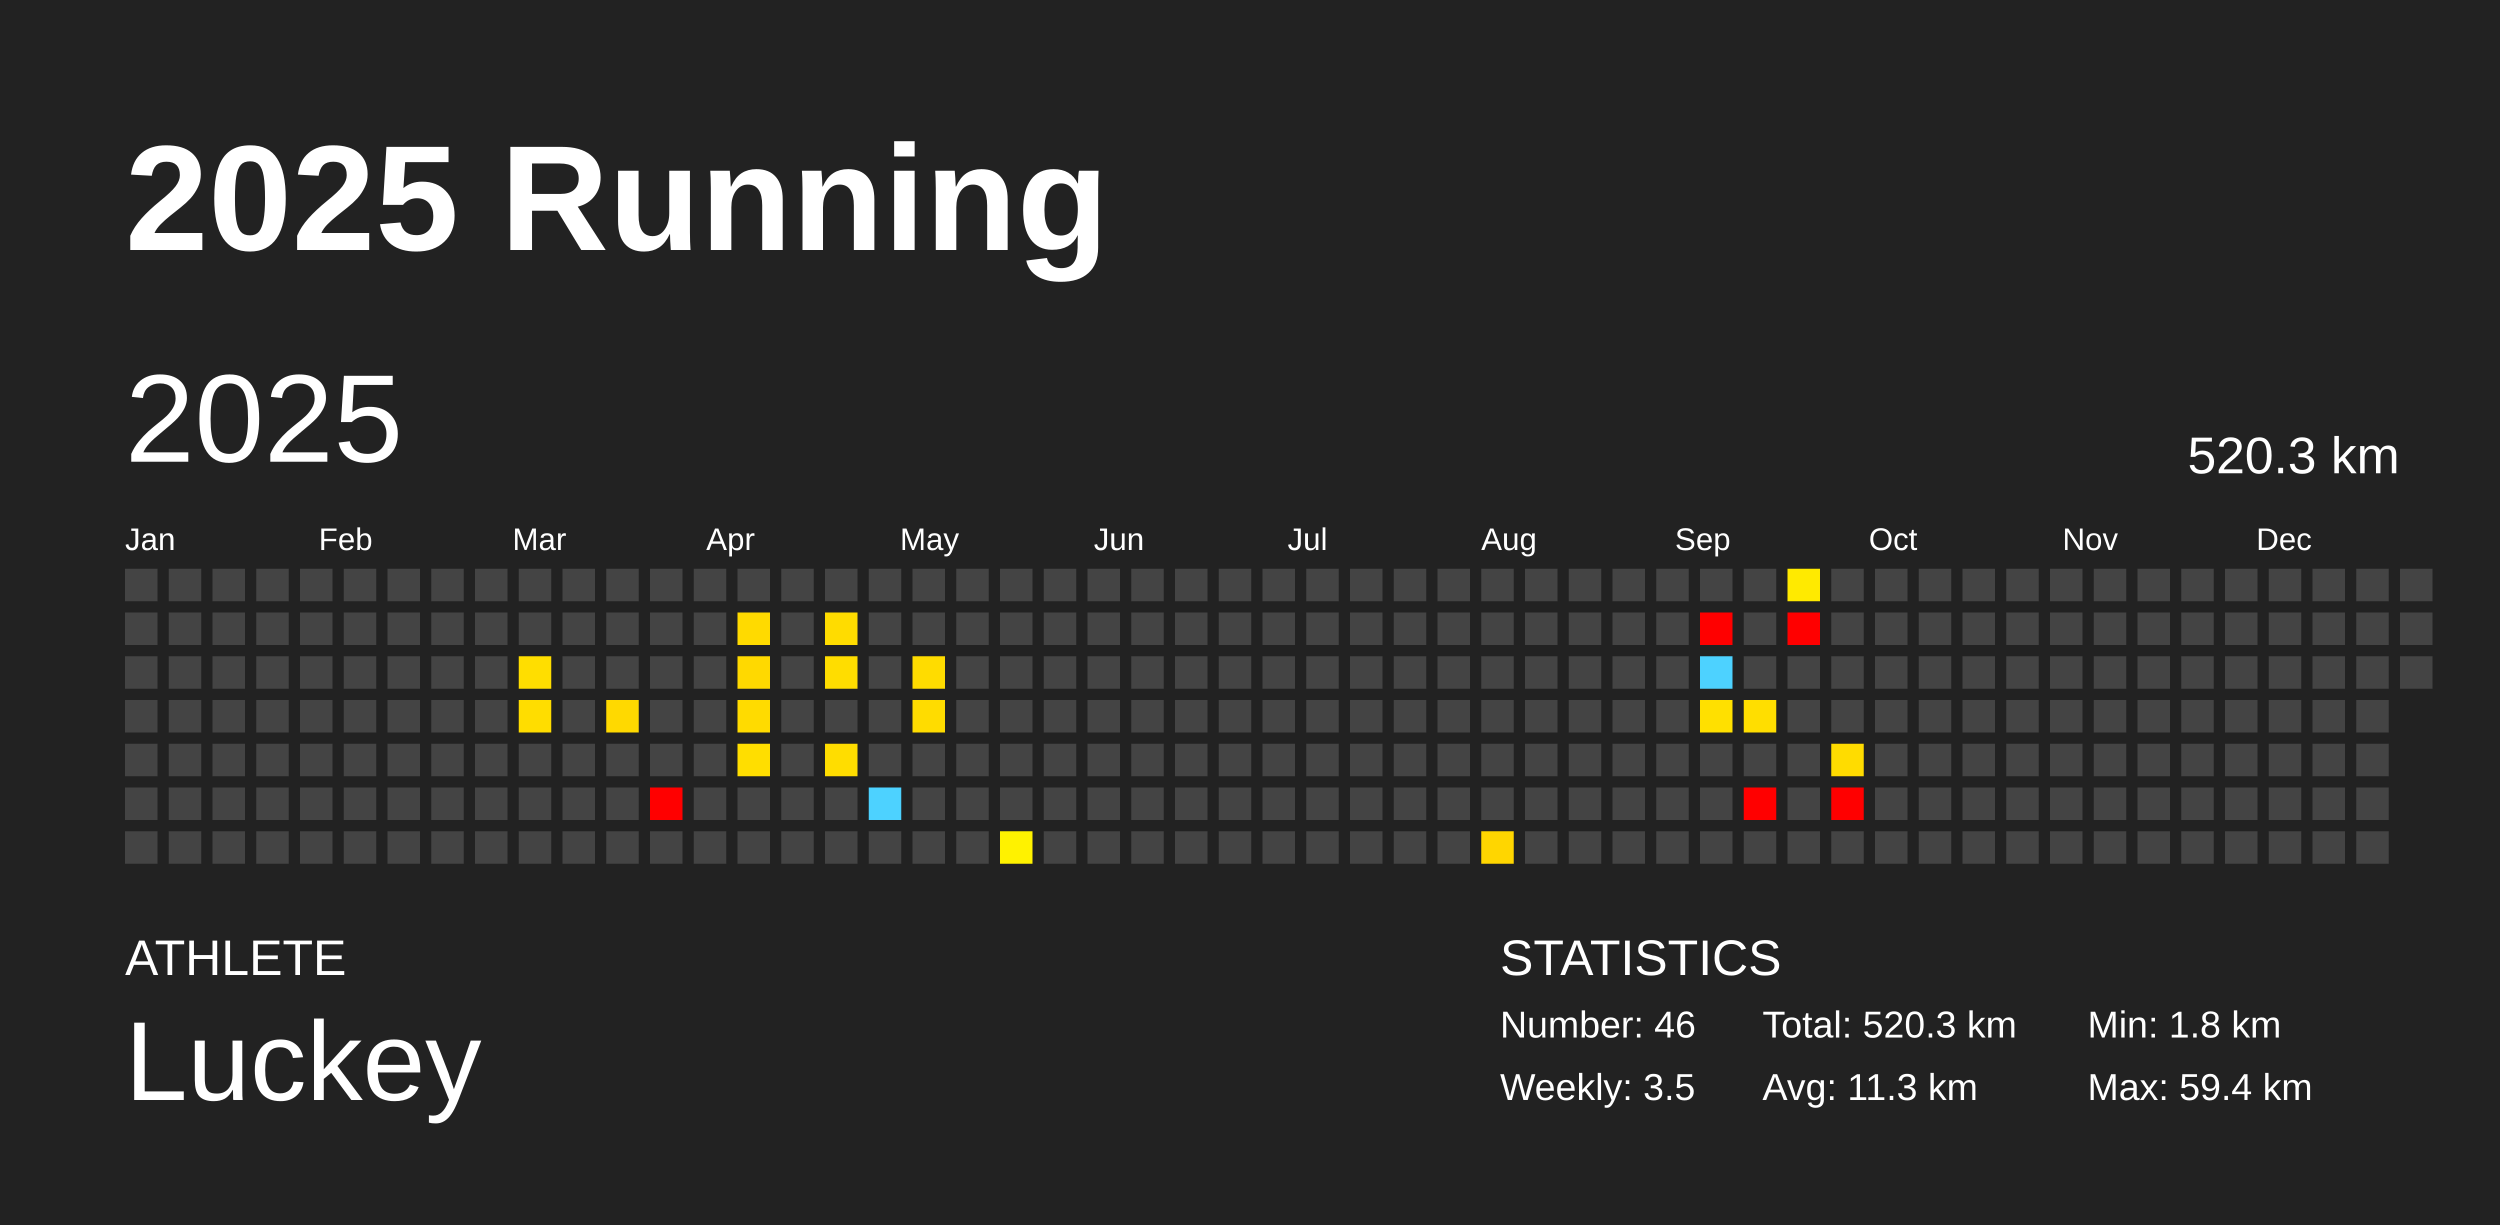
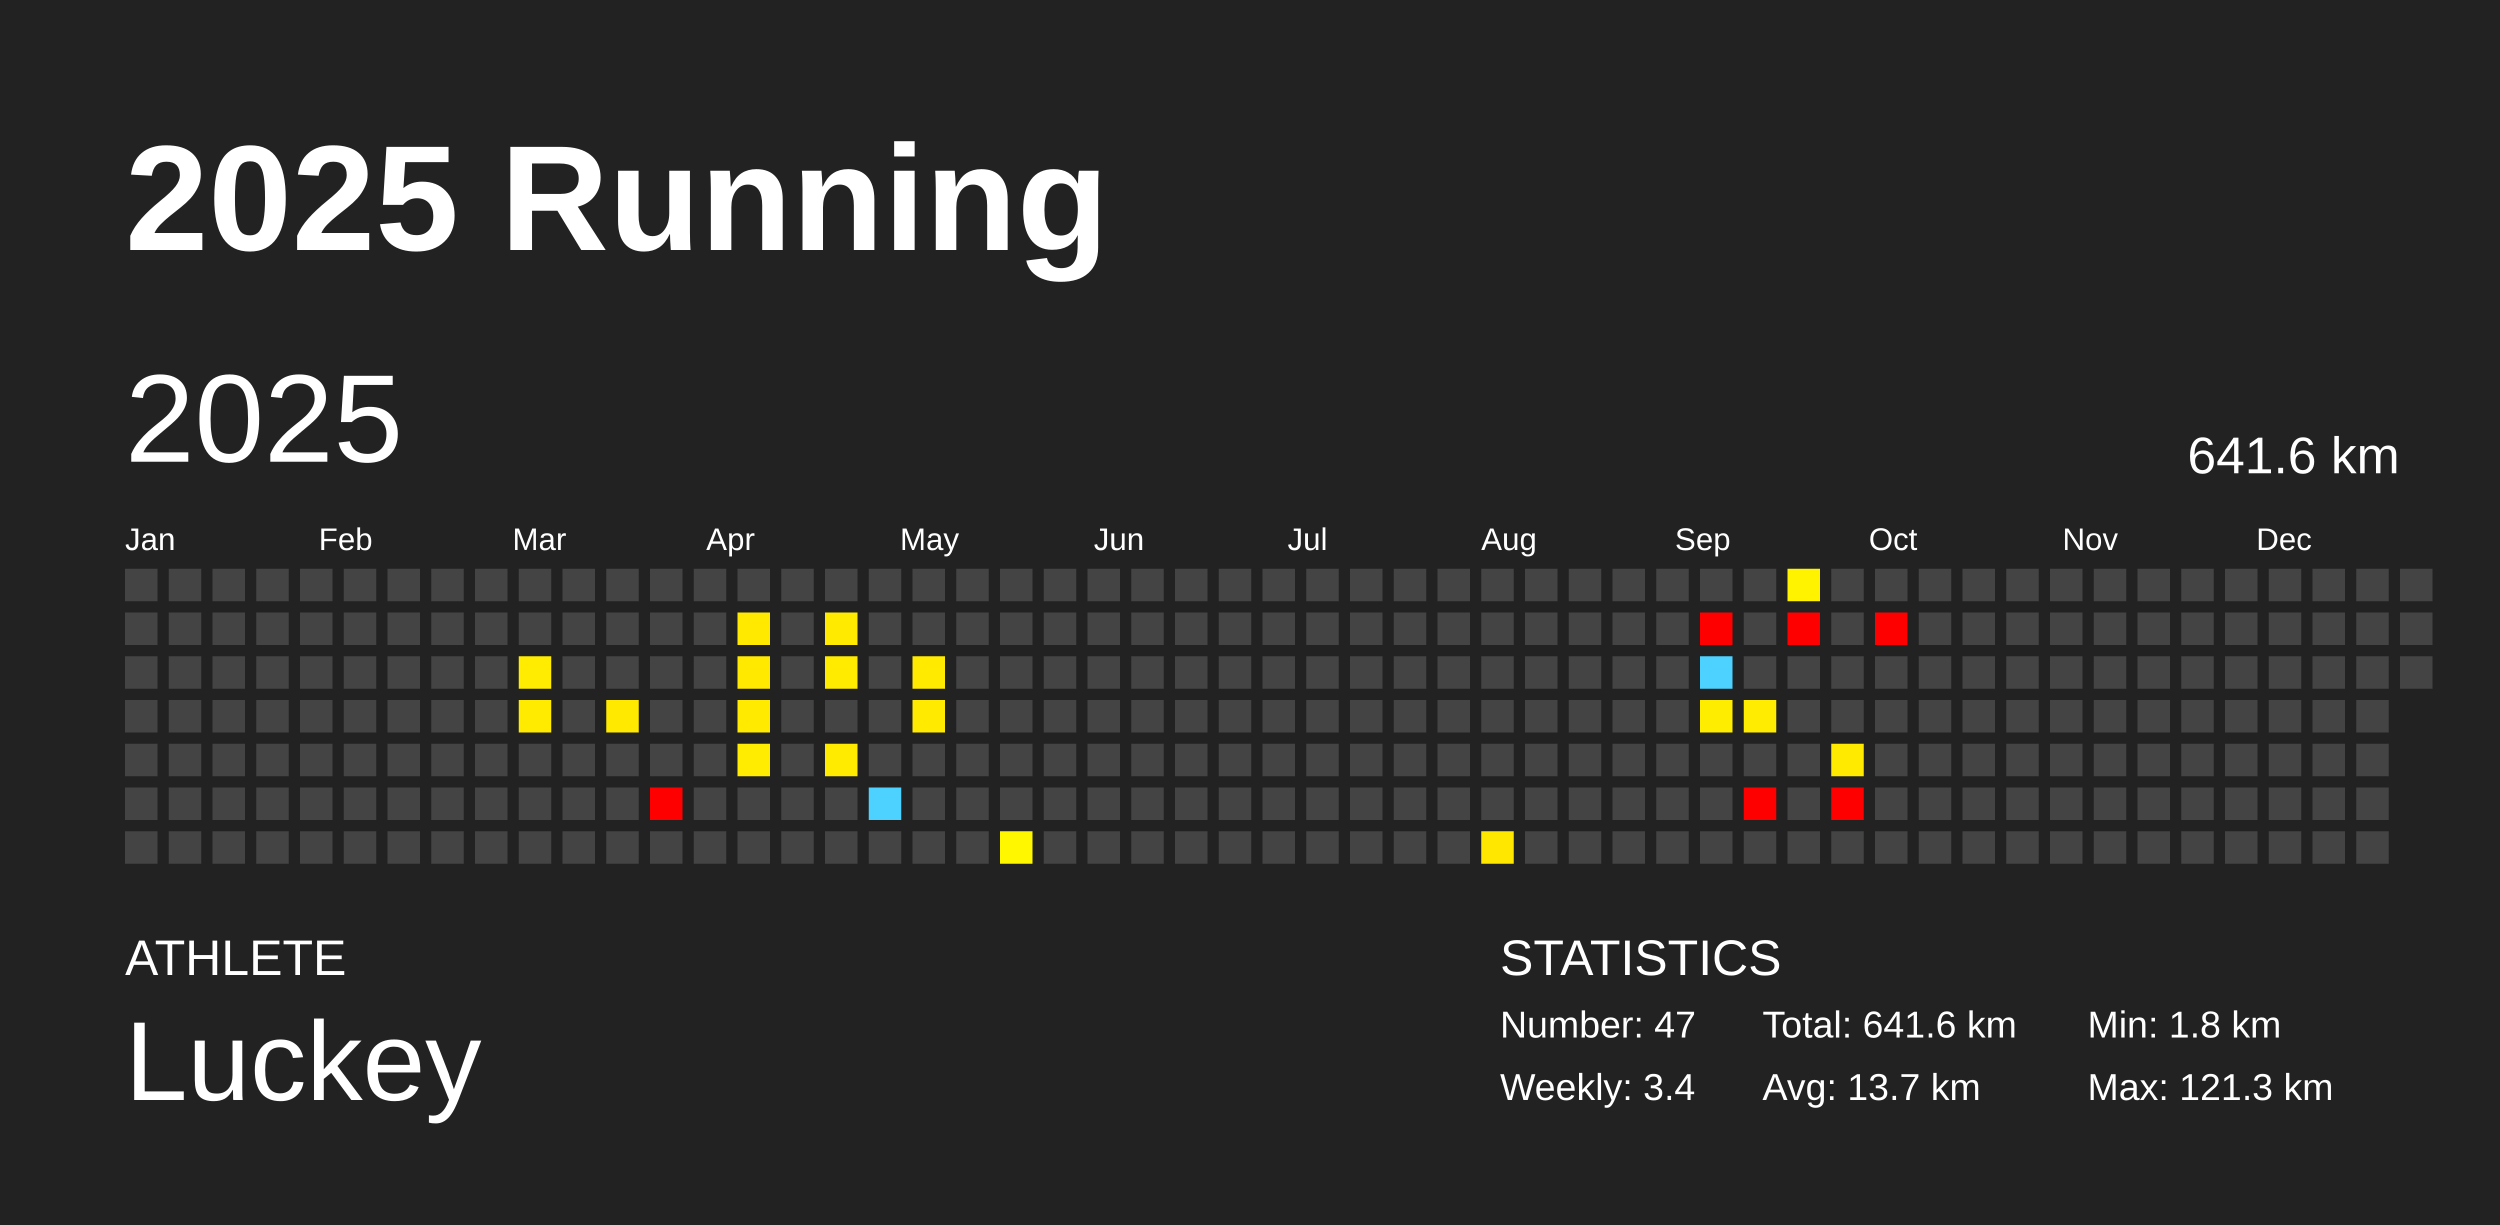
<svg xmlns="http://www.w3.org/2000/svg" baseProfile="full" height="98mm" version="1.1" viewBox="0,0,200,98" width="200mm">
  <defs />
  <rect fill="#222222" height="98" width="200" x="0" y="0" />
  <text fill="#FFFFFF" style="font-size:12px; font-family:Arial; font-weight:bold;" x="10" y="20">2025 Running</text>
  <text fill="#FFFFFF" style="font-size:4px; font-family:Arial" x="10" y="78">ATHLETE</text>
  <text fill="#FFFFFF" style="font-size:9px; font-family:Arial" x="10" y="88">Luckey</text>
  <text fill="#FFFFFF" style="font-size:4px; font-family:Arial" x="120" y="78">STATISTICS</text>
-   <text fill="#FFFFFF" style="font-size:3px; font-family:Arial" x="120" y="83">Number: 46</text>
-   <text fill="#FFFFFF" style="font-size:3px; font-family:Arial" x="120" y="88">Weekly: 3.5</text>
-   <text fill="#FFFFFF" style="font-size:3px; font-family:Arial" x="141" y="83">Total: 520.3 km</text>
-   <text fill="#FFFFFF" style="font-size:3px; font-family:Arial" x="141" y="88">Avg: 11.3 km</text>
+   <text fill="#FFFFFF" style="font-size:3px; font-family:Arial" x="120" y="83">Number: 47</text>
+   <text fill="#FFFFFF" style="font-size:3px; font-family:Arial" x="120" y="88">Weekly: 3.4</text>
+   <text fill="#FFFFFF" style="font-size:3px; font-family:Arial" x="141" y="83">Total: 641.6 km</text>
+   <text fill="#FFFFFF" style="font-size:3px; font-family:Arial" x="141" y="88">Avg: 13.7 km</text>
  <text fill="#FFFFFF" style="font-size:3px; font-family:Arial" x="167" y="83">Min: 1.8 km</text>
-   <text fill="#FFFFFF" style="font-size:3px; font-family:Arial" x="167" y="88">Max: 59.4 km</text>
+   <text fill="#FFFFFF" style="font-size:3px; font-family:Arial" x="167" y="88">Max: 121.3 km</text>
  <text dominant-baseline="hanging" fill="#FFFFFF" style="font-size:10.0px; font-family:Arial;" x="10" y="30">2025</text>
-   <text dominant-baseline="hanging" fill="#FFFFFF" style="font-size:4.125px; font-family:Arial;" x="175" y="35">520.3 km</text>
+   <text dominant-baseline="hanging" fill="#FFFFFF" style="font-size:4.125px; font-family:Arial;" x="175" y="35">641.6 km</text>
  <text fill="#FFFFFF" style="font-size:2.5px; font-family:Arial" x="10.0" y="44">Jan</text>
  <text fill="#FFFFFF" style="font-size:2.5px; font-family:Arial" x="25.5" y="44">Feb</text>
  <text fill="#FFFFFF" style="font-size:2.5px; font-family:Arial" x="41.0" y="44">Mar</text>
  <text fill="#FFFFFF" style="font-size:2.5px; font-family:Arial" x="56.5" y="44">Apr</text>
  <text fill="#FFFFFF" style="font-size:2.5px; font-family:Arial" x="72.0" y="44">May</text>
  <text fill="#FFFFFF" style="font-size:2.5px; font-family:Arial" x="87.5" y="44">Jun</text>
  <text fill="#FFFFFF" style="font-size:2.5px; font-family:Arial" x="103.0" y="44">Jul</text>
  <text fill="#FFFFFF" style="font-size:2.5px; font-family:Arial" x="118.5" y="44">Aug</text>
  <text fill="#FFFFFF" style="font-size:2.5px; font-family:Arial" x="134.0" y="44">Sep</text>
  <text fill="#FFFFFF" style="font-size:2.5px; font-family:Arial" x="149.5" y="44">Oct</text>
  <text fill="#FFFFFF" style="font-size:2.5px; font-family:Arial" x="165.0" y="44">Nov</text>
  <text fill="#FFFFFF" style="font-size:2.5px; font-family:Arial" x="180.5" y="44">Dec</text>
  <rect fill="#444444" height="2.6" width="2.6" x="10.0" y="45.5" />
  <rect fill="#444444" height="2.6" width="2.6" x="10.0" y="49.0" />
  <rect fill="#444444" height="2.6" width="2.6" x="10.0" y="52.5" />
  <rect fill="#444444" height="2.6" width="2.6" x="10.0" y="56.0" />
  <rect fill="#444444" height="2.6" width="2.6" x="10.0" y="59.5" />
  <rect fill="#444444" height="2.6" width="2.6" x="10.0" y="63.0" />
  <rect fill="#444444" height="2.6" width="2.6" x="10.0" y="66.5" />
  <rect fill="#444444" height="2.6" width="2.6" x="13.5" y="45.5" />
  <rect fill="#444444" height="2.6" width="2.6" x="13.5" y="49.0" />
  <rect fill="#444444" height="2.6" width="2.6" x="13.5" y="52.5" />
  <rect fill="#444444" height="2.6" width="2.6" x="13.5" y="56.0" />
  <rect fill="#444444" height="2.6" width="2.6" x="13.5" y="59.5" />
  <rect fill="#444444" height="2.6" width="2.6" x="13.5" y="63.0" />
  <rect fill="#444444" height="2.6" width="2.6" x="13.5" y="66.5" />
  <rect fill="#444444" height="2.6" width="2.6" x="17.0" y="45.5" />
  <rect fill="#444444" height="2.6" width="2.6" x="17.0" y="49.0" />
  <rect fill="#444444" height="2.6" width="2.6" x="17.0" y="52.5" />
  <rect fill="#444444" height="2.6" width="2.6" x="17.0" y="56.0" />
  <rect fill="#444444" height="2.6" width="2.6" x="17.0" y="59.5" />
  <rect fill="#444444" height="2.6" width="2.6" x="17.0" y="63.0" />
  <rect fill="#444444" height="2.6" width="2.6" x="17.0" y="66.5" />
  <rect fill="#444444" height="2.6" width="2.6" x="20.5" y="45.5" />
  <rect fill="#444444" height="2.6" width="2.6" x="20.5" y="49.0" />
  <rect fill="#444444" height="2.6" width="2.6" x="20.5" y="52.5" />
  <rect fill="#444444" height="2.6" width="2.6" x="20.5" y="56.0" />
  <rect fill="#444444" height="2.6" width="2.6" x="20.5" y="59.5" />
  <rect fill="#444444" height="2.6" width="2.6" x="20.5" y="63.0" />
  <rect fill="#444444" height="2.6" width="2.6" x="20.5" y="66.5" />
  <rect fill="#444444" height="2.6" width="2.6" x="24.0" y="45.5" />
  <rect fill="#444444" height="2.6" width="2.6" x="24.0" y="49.0" />
  <rect fill="#444444" height="2.6" width="2.6" x="24.0" y="52.5" />
  <rect fill="#444444" height="2.6" width="2.6" x="24.0" y="56.0" />
  <rect fill="#444444" height="2.6" width="2.6" x="24.0" y="59.5" />
  <rect fill="#444444" height="2.6" width="2.6" x="24.0" y="63.0" />
  <rect fill="#444444" height="2.6" width="2.6" x="24.0" y="66.5" />
  <rect fill="#444444" height="2.6" width="2.6" x="27.5" y="45.5" />
  <rect fill="#444444" height="2.6" width="2.6" x="27.5" y="49.0" />
  <rect fill="#444444" height="2.6" width="2.6" x="27.5" y="52.5" />
  <rect fill="#444444" height="2.6" width="2.6" x="27.5" y="56.0" />
  <rect fill="#444444" height="2.6" width="2.6" x="27.5" y="59.5" />
  <rect fill="#444444" height="2.6" width="2.6" x="27.5" y="63.0" />
  <rect fill="#444444" height="2.6" width="2.6" x="27.5" y="66.5" />
  <rect fill="#444444" height="2.6" width="2.6" x="31.0" y="45.5" />
  <rect fill="#444444" height="2.6" width="2.6" x="31.0" y="49.0" />
  <rect fill="#444444" height="2.6" width="2.6" x="31.0" y="52.5" />
  <rect fill="#444444" height="2.6" width="2.6" x="31.0" y="56.0" />
  <rect fill="#444444" height="2.6" width="2.6" x="31.0" y="59.5" />
  <rect fill="#444444" height="2.6" width="2.6" x="31.0" y="63.0" />
  <rect fill="#444444" height="2.6" width="2.6" x="31.0" y="66.5" />
  <rect fill="#444444" height="2.6" width="2.6" x="34.5" y="45.5" />
  <rect fill="#444444" height="2.6" width="2.6" x="34.5" y="49.0" />
  <rect fill="#444444" height="2.6" width="2.6" x="34.5" y="52.5" />
  <rect fill="#444444" height="2.6" width="2.6" x="34.5" y="56.0" />
  <rect fill="#444444" height="2.6" width="2.6" x="34.5" y="59.5" />
  <rect fill="#444444" height="2.6" width="2.6" x="34.5" y="63.0" />
  <rect fill="#444444" height="2.6" width="2.6" x="34.5" y="66.5" />
  <rect fill="#444444" height="2.6" width="2.6" x="38.0" y="45.5" />
  <rect fill="#444444" height="2.6" width="2.6" x="38.0" y="49.0" />
  <rect fill="#444444" height="2.6" width="2.6" x="38.0" y="52.5" />
  <rect fill="#444444" height="2.6" width="2.6" x="38.0" y="56.0" />
  <rect fill="#444444" height="2.6" width="2.6" x="38.0" y="59.5" />
  <rect fill="#444444" height="2.6" width="2.6" x="38.0" y="63.0" />
  <rect fill="#444444" height="2.6" width="2.6" x="38.0" y="66.5" />
  <rect fill="#444444" height="2.6" width="2.6" x="41.5" y="45.5" />
  <rect fill="#444444" height="2.6" width="2.6" x="41.5" y="49.0" />
-   <rect fill="#ffde00" height="2.6" width="2.6" x="41.5" y="52.5" />
-   <rect fill="#ffdd00" height="2.6" width="2.6" x="41.5" y="56.0" />
+   <rect fill="#ffec00" height="2.6" width="2.6" x="41.5" y="52.5" />
+   <rect fill="#ffeb00" height="2.6" width="2.6" x="41.5" y="56.0" />
  <rect fill="#444444" height="2.6" width="2.6" x="41.5" y="59.5" />
  <rect fill="#444444" height="2.6" width="2.6" x="41.5" y="63.0" />
  <rect fill="#444444" height="2.6" width="2.6" x="41.5" y="66.5" />
  <rect fill="#444444" height="2.6" width="2.6" x="45.0" y="45.5" />
  <rect fill="#444444" height="2.6" width="2.6" x="45.0" y="49.0" />
  <rect fill="#444444" height="2.6" width="2.6" x="45.0" y="52.5" />
  <rect fill="#444444" height="2.6" width="2.6" x="45.0" y="56.0" />
  <rect fill="#444444" height="2.6" width="2.6" x="45.0" y="59.5" />
  <rect fill="#444444" height="2.6" width="2.6" x="45.0" y="63.0" />
  <rect fill="#444444" height="2.6" width="2.6" x="45.0" y="66.5" />
  <rect fill="#444444" height="2.6" width="2.6" x="48.5" y="45.5" />
  <rect fill="#444444" height="2.6" width="2.6" x="48.5" y="49.0" />
  <rect fill="#444444" height="2.6" width="2.6" x="48.5" y="52.5" />
-   <rect fill="#ffd900" height="2.6" width="2.6" x="48.5" y="56.0" />
+   <rect fill="#ffe900" height="2.6" width="2.6" x="48.5" y="56.0" />
  <rect fill="#444444" height="2.6" width="2.6" x="48.5" y="59.5" />
  <rect fill="#444444" height="2.6" width="2.6" x="48.5" y="63.0" />
  <rect fill="#444444" height="2.6" width="2.6" x="48.5" y="66.5" />
  <rect fill="#444444" height="2.6" width="2.6" x="52.0" y="45.5" />
  <rect fill="#444444" height="2.6" width="2.6" x="52.0" y="49.0" />
  <rect fill="#444444" height="2.6" width="2.6" x="52.0" y="52.5" />
  <rect fill="#444444" height="2.6" width="2.6" x="52.0" y="56.0" />
  <rect fill="#444444" height="2.6" width="2.6" x="52.0" y="59.5" />
  <rect fill="red" height="2.6" width="2.6" x="52.0" y="63.0" />
  <rect fill="#444444" height="2.6" width="2.6" x="52.0" y="66.5" />
  <rect fill="#444444" height="2.6" width="2.6" x="55.5" y="45.5" />
  <rect fill="#444444" height="2.6" width="2.6" x="55.5" y="49.0" />
  <rect fill="#444444" height="2.6" width="2.6" x="55.5" y="52.5" />
  <rect fill="#444444" height="2.6" width="2.6" x="55.5" y="56.0" />
  <rect fill="#444444" height="2.6" width="2.6" x="55.5" y="59.5" />
  <rect fill="#444444" height="2.6" width="2.6" x="55.5" y="63.0" />
  <rect fill="#444444" height="2.6" width="2.6" x="55.5" y="66.5" />
  <rect fill="#444444" height="2.6" width="2.6" x="59.0" y="45.5" />
-   <rect fill="#ffda00" height="2.6" width="2.6" x="59.0" y="49.0" />
-   <rect fill="#ffd900" height="2.6" width="2.6" x="59.0" y="52.5" />
-   <rect fill="#ffdb00" height="2.6" width="2.6" x="59.0" y="56.0" />
-   <rect fill="#ffde00" height="2.6" width="2.6" x="59.0" y="59.5" />
+   <rect fill="#ffe900" height="2.6" width="2.6" x="59.0" y="49.0" />
+   <rect fill="#ffe900" height="2.6" width="2.6" x="59.0" y="52.5" />
+   <rect fill="#ffea00" height="2.6" width="2.6" x="59.0" y="56.0" />
+   <rect fill="#ffec00" height="2.6" width="2.6" x="59.0" y="59.5" />
  <rect fill="#444444" height="2.6" width="2.6" x="59.0" y="63.0" />
  <rect fill="#444444" height="2.6" width="2.6" x="59.0" y="66.5" />
  <rect fill="#444444" height="2.6" width="2.6" x="62.5" y="45.5" />
  <rect fill="#444444" height="2.6" width="2.6" x="62.5" y="49.0" />
  <rect fill="#444444" height="2.6" width="2.6" x="62.5" y="52.5" />
  <rect fill="#444444" height="2.6" width="2.6" x="62.5" y="56.0" />
  <rect fill="#444444" height="2.6" width="2.6" x="62.5" y="59.5" />
  <rect fill="#444444" height="2.6" width="2.6" x="62.5" y="63.0" />
  <rect fill="#444444" height="2.6" width="2.6" x="62.5" y="66.5" />
  <rect fill="#444444" height="2.6" width="2.6" x="66.0" y="45.5" />
-   <rect fill="#ffdc00" height="2.6" width="2.6" x="66.0" y="49.0" />
-   <rect fill="#ffdd00" height="2.6" width="2.6" x="66.0" y="52.5" />
+   <rect fill="#ffea00" height="2.6" width="2.6" x="66.0" y="49.0" />
+   <rect fill="#ffeb00" height="2.6" width="2.6" x="66.0" y="52.5" />
  <rect fill="#444444" height="2.6" width="2.6" x="66.0" y="56.0" />
-   <rect fill="#ffdd00" height="2.6" width="2.6" x="66.0" y="59.5" />
+   <rect fill="#ffeb00" height="2.6" width="2.6" x="66.0" y="59.5" />
  <rect fill="#444444" height="2.6" width="2.6" x="66.0" y="63.0" />
  <rect fill="#444444" height="2.6" width="2.6" x="66.0" y="66.5" />
  <rect fill="#444444" height="2.6" width="2.6" x="69.5" y="45.5" />
  <rect fill="#444444" height="2.6" width="2.6" x="69.5" y="49.0" />
  <rect fill="#444444" height="2.6" width="2.6" x="69.5" y="52.5" />
  <rect fill="#444444" height="2.6" width="2.6" x="69.5" y="56.0" />
  <rect fill="#444444" height="2.6" width="2.6" x="69.5" y="59.5" />
  <rect fill="#4dd2ff" height="2.6" width="2.6" x="69.5" y="63.0" />
  <rect fill="#444444" height="2.6" width="2.6" x="69.5" y="66.5" />
  <rect fill="#444444" height="2.6" width="2.6" x="73.0" y="45.5" />
  <rect fill="#444444" height="2.6" width="2.6" x="73.0" y="49.0" />
-   <rect fill="#ffdc00" height="2.6" width="2.6" x="73.0" y="52.5" />
-   <rect fill="#ffdc00" height="2.6" width="2.6" x="73.0" y="56.0" />
+   <rect fill="#ffea00" height="2.6" width="2.6" x="73.0" y="52.5" />
+   <rect fill="#ffea00" height="2.6" width="2.6" x="73.0" y="56.0" />
  <rect fill="#444444" height="2.6" width="2.6" x="73.0" y="59.5" />
  <rect fill="#444444" height="2.6" width="2.6" x="73.0" y="63.0" />
  <rect fill="#444444" height="2.6" width="2.6" x="73.0" y="66.5" />
  <rect fill="#444444" height="2.6" width="2.6" x="76.5" y="45.5" />
  <rect fill="#444444" height="2.6" width="2.6" x="76.5" y="49.0" />
  <rect fill="#444444" height="2.6" width="2.6" x="76.5" y="52.5" />
  <rect fill="#444444" height="2.6" width="2.6" x="76.5" y="56.0" />
  <rect fill="#444444" height="2.6" width="2.6" x="76.5" y="59.5" />
  <rect fill="#444444" height="2.6" width="2.6" x="76.5" y="63.0" />
  <rect fill="#444444" height="2.6" width="2.6" x="76.5" y="66.5" />
  <rect fill="#444444" height="2.6" width="2.6" x="80.0" y="45.5" />
  <rect fill="#444444" height="2.6" width="2.6" x="80.0" y="49.0" />
  <rect fill="#444444" height="2.6" width="2.6" x="80.0" y="52.5" />
  <rect fill="#444444" height="2.6" width="2.6" x="80.0" y="56.0" />
  <rect fill="#444444" height="2.6" width="2.6" x="80.0" y="59.5" />
  <rect fill="#444444" height="2.6" width="2.6" x="80.0" y="63.0" />
-   <rect fill="#fff200" height="2.6" width="2.6" x="80.0" y="66.5" />
+   <rect fill="#fff700" height="2.6" width="2.6" x="80.0" y="66.5" />
  <rect fill="#444444" height="2.6" width="2.6" x="83.5" y="45.5" />
  <rect fill="#444444" height="2.6" width="2.6" x="83.5" y="49.0" />
  <rect fill="#444444" height="2.6" width="2.6" x="83.5" y="52.5" />
  <rect fill="#444444" height="2.6" width="2.6" x="83.5" y="56.0" />
  <rect fill="#444444" height="2.6" width="2.6" x="83.5" y="59.5" />
  <rect fill="#444444" height="2.6" width="2.6" x="83.5" y="63.0" />
  <rect fill="#444444" height="2.6" width="2.6" x="83.5" y="66.5" />
  <rect fill="#444444" height="2.6" width="2.6" x="87.0" y="45.5" />
  <rect fill="#444444" height="2.6" width="2.6" x="87.0" y="49.0" />
  <rect fill="#444444" height="2.6" width="2.6" x="87.0" y="52.5" />
  <rect fill="#444444" height="2.6" width="2.6" x="87.0" y="56.0" />
  <rect fill="#444444" height="2.6" width="2.6" x="87.0" y="59.5" />
  <rect fill="#444444" height="2.6" width="2.6" x="87.0" y="63.0" />
  <rect fill="#444444" height="2.6" width="2.6" x="87.0" y="66.5" />
  <rect fill="#444444" height="2.6" width="2.6" x="90.5" y="45.5" />
  <rect fill="#444444" height="2.6" width="2.6" x="90.5" y="49.0" />
  <rect fill="#444444" height="2.6" width="2.6" x="90.5" y="52.5" />
  <rect fill="#444444" height="2.6" width="2.6" x="90.5" y="56.0" />
  <rect fill="#444444" height="2.6" width="2.6" x="90.5" y="59.5" />
  <rect fill="#444444" height="2.6" width="2.6" x="90.5" y="63.0" />
  <rect fill="#444444" height="2.6" width="2.6" x="90.5" y="66.5" />
  <rect fill="#444444" height="2.6" width="2.6" x="94.0" y="45.5" />
  <rect fill="#444444" height="2.6" width="2.6" x="94.0" y="49.0" />
  <rect fill="#444444" height="2.6" width="2.6" x="94.0" y="52.5" />
  <rect fill="#444444" height="2.6" width="2.6" x="94.0" y="56.0" />
  <rect fill="#444444" height="2.6" width="2.6" x="94.0" y="59.5" />
  <rect fill="#444444" height="2.6" width="2.6" x="94.0" y="63.0" />
  <rect fill="#444444" height="2.6" width="2.6" x="94.0" y="66.5" />
  <rect fill="#444444" height="2.6" width="2.6" x="97.5" y="45.5" />
  <rect fill="#444444" height="2.6" width="2.6" x="97.5" y="49.0" />
  <rect fill="#444444" height="2.6" width="2.6" x="97.5" y="52.5" />
  <rect fill="#444444" height="2.6" width="2.6" x="97.5" y="56.0" />
  <rect fill="#444444" height="2.6" width="2.6" x="97.5" y="59.5" />
  <rect fill="#444444" height="2.6" width="2.6" x="97.5" y="63.0" />
  <rect fill="#444444" height="2.6" width="2.6" x="97.5" y="66.5" />
  <rect fill="#444444" height="2.6" width="2.6" x="101.0" y="45.5" />
  <rect fill="#444444" height="2.6" width="2.6" x="101.0" y="49.0" />
  <rect fill="#444444" height="2.6" width="2.6" x="101.0" y="52.5" />
  <rect fill="#444444" height="2.6" width="2.6" x="101.0" y="56.0" />
  <rect fill="#444444" height="2.6" width="2.6" x="101.0" y="59.5" />
  <rect fill="#444444" height="2.6" width="2.6" x="101.0" y="63.0" />
  <rect fill="#444444" height="2.6" width="2.6" x="101.0" y="66.5" />
  <rect fill="#444444" height="2.6" width="2.6" x="104.5" y="45.5" />
  <rect fill="#444444" height="2.6" width="2.6" x="104.5" y="49.0" />
  <rect fill="#444444" height="2.6" width="2.6" x="104.5" y="52.5" />
  <rect fill="#444444" height="2.6" width="2.6" x="104.5" y="56.0" />
  <rect fill="#444444" height="2.6" width="2.6" x="104.5" y="59.5" />
  <rect fill="#444444" height="2.6" width="2.6" x="104.5" y="63.0" />
  <rect fill="#444444" height="2.6" width="2.6" x="104.5" y="66.5" />
  <rect fill="#444444" height="2.6" width="2.6" x="108.0" y="45.5" />
  <rect fill="#444444" height="2.6" width="2.6" x="108.0" y="49.0" />
  <rect fill="#444444" height="2.6" width="2.6" x="108.0" y="52.5" />
  <rect fill="#444444" height="2.6" width="2.6" x="108.0" y="56.0" />
  <rect fill="#444444" height="2.6" width="2.6" x="108.0" y="59.5" />
  <rect fill="#444444" height="2.6" width="2.6" x="108.0" y="63.0" />
  <rect fill="#444444" height="2.6" width="2.6" x="108.0" y="66.5" />
  <rect fill="#444444" height="2.6" width="2.6" x="111.5" y="45.5" />
  <rect fill="#444444" height="2.6" width="2.6" x="111.5" y="49.0" />
  <rect fill="#444444" height="2.6" width="2.6" x="111.5" y="52.5" />
  <rect fill="#444444" height="2.6" width="2.6" x="111.5" y="56.0" />
  <rect fill="#444444" height="2.6" width="2.6" x="111.5" y="59.5" />
  <rect fill="#444444" height="2.6" width="2.6" x="111.5" y="63.0" />
  <rect fill="#444444" height="2.6" width="2.6" x="111.5" y="66.5" />
  <rect fill="#444444" height="2.6" width="2.6" x="115.0" y="45.5" />
  <rect fill="#444444" height="2.6" width="2.6" x="115.0" y="49.0" />
  <rect fill="#444444" height="2.6" width="2.6" x="115.0" y="52.5" />
  <rect fill="#444444" height="2.6" width="2.6" x="115.0" y="56.0" />
  <rect fill="#444444" height="2.6" width="2.6" x="115.0" y="59.5" />
  <rect fill="#444444" height="2.6" width="2.6" x="115.0" y="63.0" />
  <rect fill="#444444" height="2.6" width="2.6" x="115.0" y="66.5" />
  <rect fill="#444444" height="2.6" width="2.6" x="118.5" y="45.5" />
  <rect fill="#444444" height="2.6" width="2.6" x="118.5" y="49.0" />
  <rect fill="#444444" height="2.6" width="2.6" x="118.5" y="52.5" />
  <rect fill="#444444" height="2.6" width="2.6" x="118.5" y="56.0" />
  <rect fill="#444444" height="2.6" width="2.6" x="118.5" y="59.5" />
  <rect fill="#444444" height="2.6" width="2.6" x="118.5" y="63.0" />
-   <rect fill="#ffd600" height="2.6" width="2.6" x="118.5" y="66.5" />
+   <rect fill="#ffe700" height="2.6" width="2.6" x="118.5" y="66.5" />
  <rect fill="#444444" height="2.6" width="2.6" x="122.0" y="45.5" />
  <rect fill="#444444" height="2.6" width="2.6" x="122.0" y="49.0" />
  <rect fill="#444444" height="2.6" width="2.6" x="122.0" y="52.5" />
  <rect fill="#444444" height="2.6" width="2.6" x="122.0" y="56.0" />
  <rect fill="#444444" height="2.6" width="2.6" x="122.0" y="59.5" />
  <rect fill="#444444" height="2.6" width="2.6" x="122.0" y="63.0" />
  <rect fill="#444444" height="2.6" width="2.6" x="122.0" y="66.5" />
  <rect fill="#444444" height="2.6" width="2.6" x="125.5" y="45.5" />
  <rect fill="#444444" height="2.6" width="2.6" x="125.5" y="49.0" />
  <rect fill="#444444" height="2.6" width="2.6" x="125.5" y="52.5" />
  <rect fill="#444444" height="2.6" width="2.6" x="125.5" y="56.0" />
  <rect fill="#444444" height="2.6" width="2.6" x="125.5" y="59.5" />
  <rect fill="#444444" height="2.6" width="2.6" x="125.5" y="63.0" />
  <rect fill="#444444" height="2.6" width="2.6" x="125.5" y="66.5" />
  <rect fill="#444444" height="2.6" width="2.6" x="129.0" y="45.5" />
  <rect fill="#444444" height="2.6" width="2.6" x="129.0" y="49.0" />
  <rect fill="#444444" height="2.6" width="2.6" x="129.0" y="52.5" />
  <rect fill="#444444" height="2.6" width="2.6" x="129.0" y="56.0" />
  <rect fill="#444444" height="2.6" width="2.6" x="129.0" y="59.5" />
  <rect fill="#444444" height="2.6" width="2.6" x="129.0" y="63.0" />
  <rect fill="#444444" height="2.6" width="2.6" x="129.0" y="66.5" />
  <rect fill="#444444" height="2.6" width="2.6" x="132.5" y="45.5" />
  <rect fill="#444444" height="2.6" width="2.6" x="132.5" y="49.0" />
  <rect fill="#444444" height="2.6" width="2.6" x="132.5" y="52.5" />
  <rect fill="#444444" height="2.6" width="2.6" x="132.5" y="56.0" />
  <rect fill="#444444" height="2.6" width="2.6" x="132.5" y="59.5" />
  <rect fill="#444444" height="2.6" width="2.6" x="132.5" y="63.0" />
  <rect fill="#444444" height="2.6" width="2.6" x="132.5" y="66.5" />
  <rect fill="#444444" height="2.6" width="2.6" x="136.0" y="45.5" />
  <rect fill="red" height="2.6" width="2.6" x="136.0" y="49.0" />
  <rect fill="#4dd2ff" height="2.6" width="2.6" x="136.0" y="52.5" />
-   <rect fill="#ffe000" height="2.6" width="2.6" x="136.0" y="56.0" />
+   <rect fill="#ffed00" height="2.6" width="2.6" x="136.0" y="56.0" />
  <rect fill="#444444" height="2.6" width="2.6" x="136.0" y="59.5" />
  <rect fill="#444444" height="2.6" width="2.6" x="136.0" y="63.0" />
  <rect fill="#444444" height="2.6" width="2.6" x="136.0" y="66.5" />
  <rect fill="#444444" height="2.6" width="2.6" x="139.5" y="45.5" />
  <rect fill="#444444" height="2.6" width="2.6" x="139.5" y="49.0" />
  <rect fill="#444444" height="2.6" width="2.6" x="139.5" y="52.5" />
-   <rect fill="#ffde00" height="2.6" width="2.6" x="139.5" y="56.0" />
+   <rect fill="#ffec00" height="2.6" width="2.6" x="139.5" y="56.0" />
  <rect fill="#444444" height="2.6" width="2.6" x="139.5" y="59.5" />
  <rect fill="red" height="2.6" width="2.6" x="139.5" y="63.0" />
  <rect fill="#444444" height="2.6" width="2.6" x="139.5" y="66.5" />
-   <rect fill="#ffea00" height="2.6" width="2.6" x="143.0" y="45.5" />
+   <rect fill="#fff300" height="2.6" width="2.6" x="143.0" y="45.5" />
  <rect fill="red" height="2.6" width="2.6" x="143.0" y="49.0" />
  <rect fill="#444444" height="2.6" width="2.6" x="143.0" y="52.5" />
  <rect fill="#444444" height="2.6" width="2.6" x="143.0" y="56.0" />
  <rect fill="#444444" height="2.6" width="2.6" x="143.0" y="59.5" />
  <rect fill="#444444" height="2.6" width="2.6" x="143.0" y="63.0" />
  <rect fill="#444444" height="2.6" width="2.6" x="143.0" y="66.5" />
  <rect fill="#444444" height="2.6" width="2.6" x="146.5" y="45.5" />
  <rect fill="#444444" height="2.6" width="2.6" x="146.5" y="49.0" />
  <rect fill="#444444" height="2.6" width="2.6" x="146.5" y="52.5" />
  <rect fill="#444444" height="2.6" width="2.6" x="146.5" y="56.0" />
-   <rect fill="#ffdc00" height="2.6" width="2.6" x="146.5" y="59.5" />
+   <rect fill="#ffea00" height="2.6" width="2.6" x="146.5" y="59.5" />
  <rect fill="red" height="2.6" width="2.6" x="146.5" y="63.0" />
  <rect fill="#444444" height="2.6" width="2.6" x="146.5" y="66.5" />
  <rect fill="#444444" height="2.6" width="2.6" x="150.0" y="45.5" />
-   <rect fill="#444444" height="2.6" width="2.6" x="150.0" y="49.0" />
+   <rect fill="red" height="2.6" width="2.6" x="150.0" y="49.0" />
  <rect fill="#444444" height="2.6" width="2.6" x="150.0" y="52.5" />
  <rect fill="#444444" height="2.6" width="2.6" x="150.0" y="56.0" />
  <rect fill="#444444" height="2.6" width="2.6" x="150.0" y="59.5" />
  <rect fill="#444444" height="2.6" width="2.6" x="150.0" y="63.0" />
  <rect fill="#444444" height="2.6" width="2.6" x="150.0" y="66.5" />
  <rect fill="#444444" height="2.6" width="2.6" x="153.5" y="45.5" />
  <rect fill="#444444" height="2.6" width="2.6" x="153.5" y="49.0" />
  <rect fill="#444444" height="2.6" width="2.6" x="153.5" y="52.5" />
  <rect fill="#444444" height="2.6" width="2.6" x="153.5" y="56.0" />
  <rect fill="#444444" height="2.6" width="2.6" x="153.5" y="59.5" />
  <rect fill="#444444" height="2.6" width="2.6" x="153.5" y="63.0" />
  <rect fill="#444444" height="2.6" width="2.6" x="153.5" y="66.5" />
  <rect fill="#444444" height="2.6" width="2.6" x="157.0" y="45.5" />
  <rect fill="#444444" height="2.6" width="2.6" x="157.0" y="49.0" />
  <rect fill="#444444" height="2.6" width="2.6" x="157.0" y="52.5" />
  <rect fill="#444444" height="2.6" width="2.6" x="157.0" y="56.0" />
  <rect fill="#444444" height="2.6" width="2.6" x="157.0" y="59.5" />
  <rect fill="#444444" height="2.6" width="2.6" x="157.0" y="63.0" />
  <rect fill="#444444" height="2.6" width="2.6" x="157.0" y="66.5" />
  <rect fill="#444444" height="2.6" width="2.6" x="160.5" y="45.5" />
  <rect fill="#444444" height="2.6" width="2.6" x="160.5" y="49.0" />
  <rect fill="#444444" height="2.6" width="2.6" x="160.5" y="52.5" />
  <rect fill="#444444" height="2.6" width="2.6" x="160.5" y="56.0" />
  <rect fill="#444444" height="2.6" width="2.6" x="160.5" y="59.5" />
  <rect fill="#444444" height="2.6" width="2.6" x="160.5" y="63.0" />
  <rect fill="#444444" height="2.6" width="2.6" x="160.5" y="66.5" />
  <rect fill="#444444" height="2.6" width="2.6" x="164.0" y="45.5" />
  <rect fill="#444444" height="2.6" width="2.6" x="164.0" y="49.0" />
  <rect fill="#444444" height="2.6" width="2.6" x="164.0" y="52.5" />
  <rect fill="#444444" height="2.6" width="2.6" x="164.0" y="56.0" />
  <rect fill="#444444" height="2.6" width="2.6" x="164.0" y="59.5" />
  <rect fill="#444444" height="2.6" width="2.6" x="164.0" y="63.0" />
  <rect fill="#444444" height="2.6" width="2.6" x="164.0" y="66.5" />
  <rect fill="#444444" height="2.6" width="2.6" x="167.5" y="45.5" />
  <rect fill="#444444" height="2.6" width="2.6" x="167.5" y="49.0" />
  <rect fill="#444444" height="2.6" width="2.6" x="167.5" y="52.5" />
  <rect fill="#444444" height="2.6" width="2.6" x="167.5" y="56.0" />
  <rect fill="#444444" height="2.6" width="2.6" x="167.5" y="59.5" />
  <rect fill="#444444" height="2.6" width="2.6" x="167.5" y="63.0" />
  <rect fill="#444444" height="2.6" width="2.6" x="167.5" y="66.5" />
  <rect fill="#444444" height="2.6" width="2.6" x="171.0" y="45.5" />
  <rect fill="#444444" height="2.6" width="2.6" x="171.0" y="49.0" />
  <rect fill="#444444" height="2.6" width="2.6" x="171.0" y="52.5" />
  <rect fill="#444444" height="2.6" width="2.6" x="171.0" y="56.0" />
  <rect fill="#444444" height="2.6" width="2.6" x="171.0" y="59.5" />
  <rect fill="#444444" height="2.6" width="2.6" x="171.0" y="63.0" />
  <rect fill="#444444" height="2.6" width="2.6" x="171.0" y="66.5" />
  <rect fill="#444444" height="2.6" width="2.6" x="174.5" y="45.5" />
  <rect fill="#444444" height="2.6" width="2.6" x="174.5" y="49.0" />
  <rect fill="#444444" height="2.6" width="2.6" x="174.5" y="52.5" />
  <rect fill="#444444" height="2.6" width="2.6" x="174.5" y="56.0" />
  <rect fill="#444444" height="2.6" width="2.6" x="174.5" y="59.5" />
  <rect fill="#444444" height="2.6" width="2.6" x="174.5" y="63.0" />
  <rect fill="#444444" height="2.6" width="2.6" x="174.5" y="66.5" />
  <rect fill="#444444" height="2.6" width="2.6" x="178.0" y="45.5" />
  <rect fill="#444444" height="2.6" width="2.6" x="178.0" y="49.0" />
  <rect fill="#444444" height="2.6" width="2.6" x="178.0" y="52.5" />
  <rect fill="#444444" height="2.6" width="2.6" x="178.0" y="56.0" />
  <rect fill="#444444" height="2.6" width="2.6" x="178.0" y="59.5" />
  <rect fill="#444444" height="2.6" width="2.6" x="178.0" y="63.0" />
  <rect fill="#444444" height="2.6" width="2.6" x="178.0" y="66.5" />
  <rect fill="#444444" height="2.6" width="2.6" x="181.5" y="45.5" />
  <rect fill="#444444" height="2.6" width="2.6" x="181.5" y="49.0" />
  <rect fill="#444444" height="2.6" width="2.6" x="181.5" y="52.5" />
  <rect fill="#444444" height="2.6" width="2.6" x="181.5" y="56.0" />
  <rect fill="#444444" height="2.6" width="2.6" x="181.5" y="59.5" />
  <rect fill="#444444" height="2.6" width="2.6" x="181.5" y="63.0" />
  <rect fill="#444444" height="2.6" width="2.6" x="181.5" y="66.5" />
  <rect fill="#444444" height="2.6" width="2.6" x="185.0" y="45.5" />
  <rect fill="#444444" height="2.6" width="2.6" x="185.0" y="49.0" />
  <rect fill="#444444" height="2.6" width="2.6" x="185.0" y="52.5" />
  <rect fill="#444444" height="2.6" width="2.6" x="185.0" y="56.0" />
  <rect fill="#444444" height="2.6" width="2.6" x="185.0" y="59.5" />
  <rect fill="#444444" height="2.6" width="2.6" x="185.0" y="63.0" />
  <rect fill="#444444" height="2.6" width="2.6" x="185.0" y="66.5" />
  <rect fill="#444444" height="2.6" width="2.6" x="188.5" y="45.5" />
  <rect fill="#444444" height="2.6" width="2.6" x="188.5" y="49.0" />
  <rect fill="#444444" height="2.6" width="2.6" x="188.5" y="52.5" />
  <rect fill="#444444" height="2.6" width="2.6" x="188.5" y="56.0" />
  <rect fill="#444444" height="2.6" width="2.6" x="188.5" y="59.5" />
  <rect fill="#444444" height="2.6" width="2.6" x="188.5" y="63.0" />
  <rect fill="#444444" height="2.6" width="2.6" x="188.5" y="66.5" />
  <rect fill="#444444" height="2.6" width="2.6" x="192.0" y="45.5" />
  <rect fill="#444444" height="2.6" width="2.6" x="192.0" y="49.0" />
  <rect fill="#444444" height="2.6" width="2.6" x="192.0" y="52.5" />
</svg>
